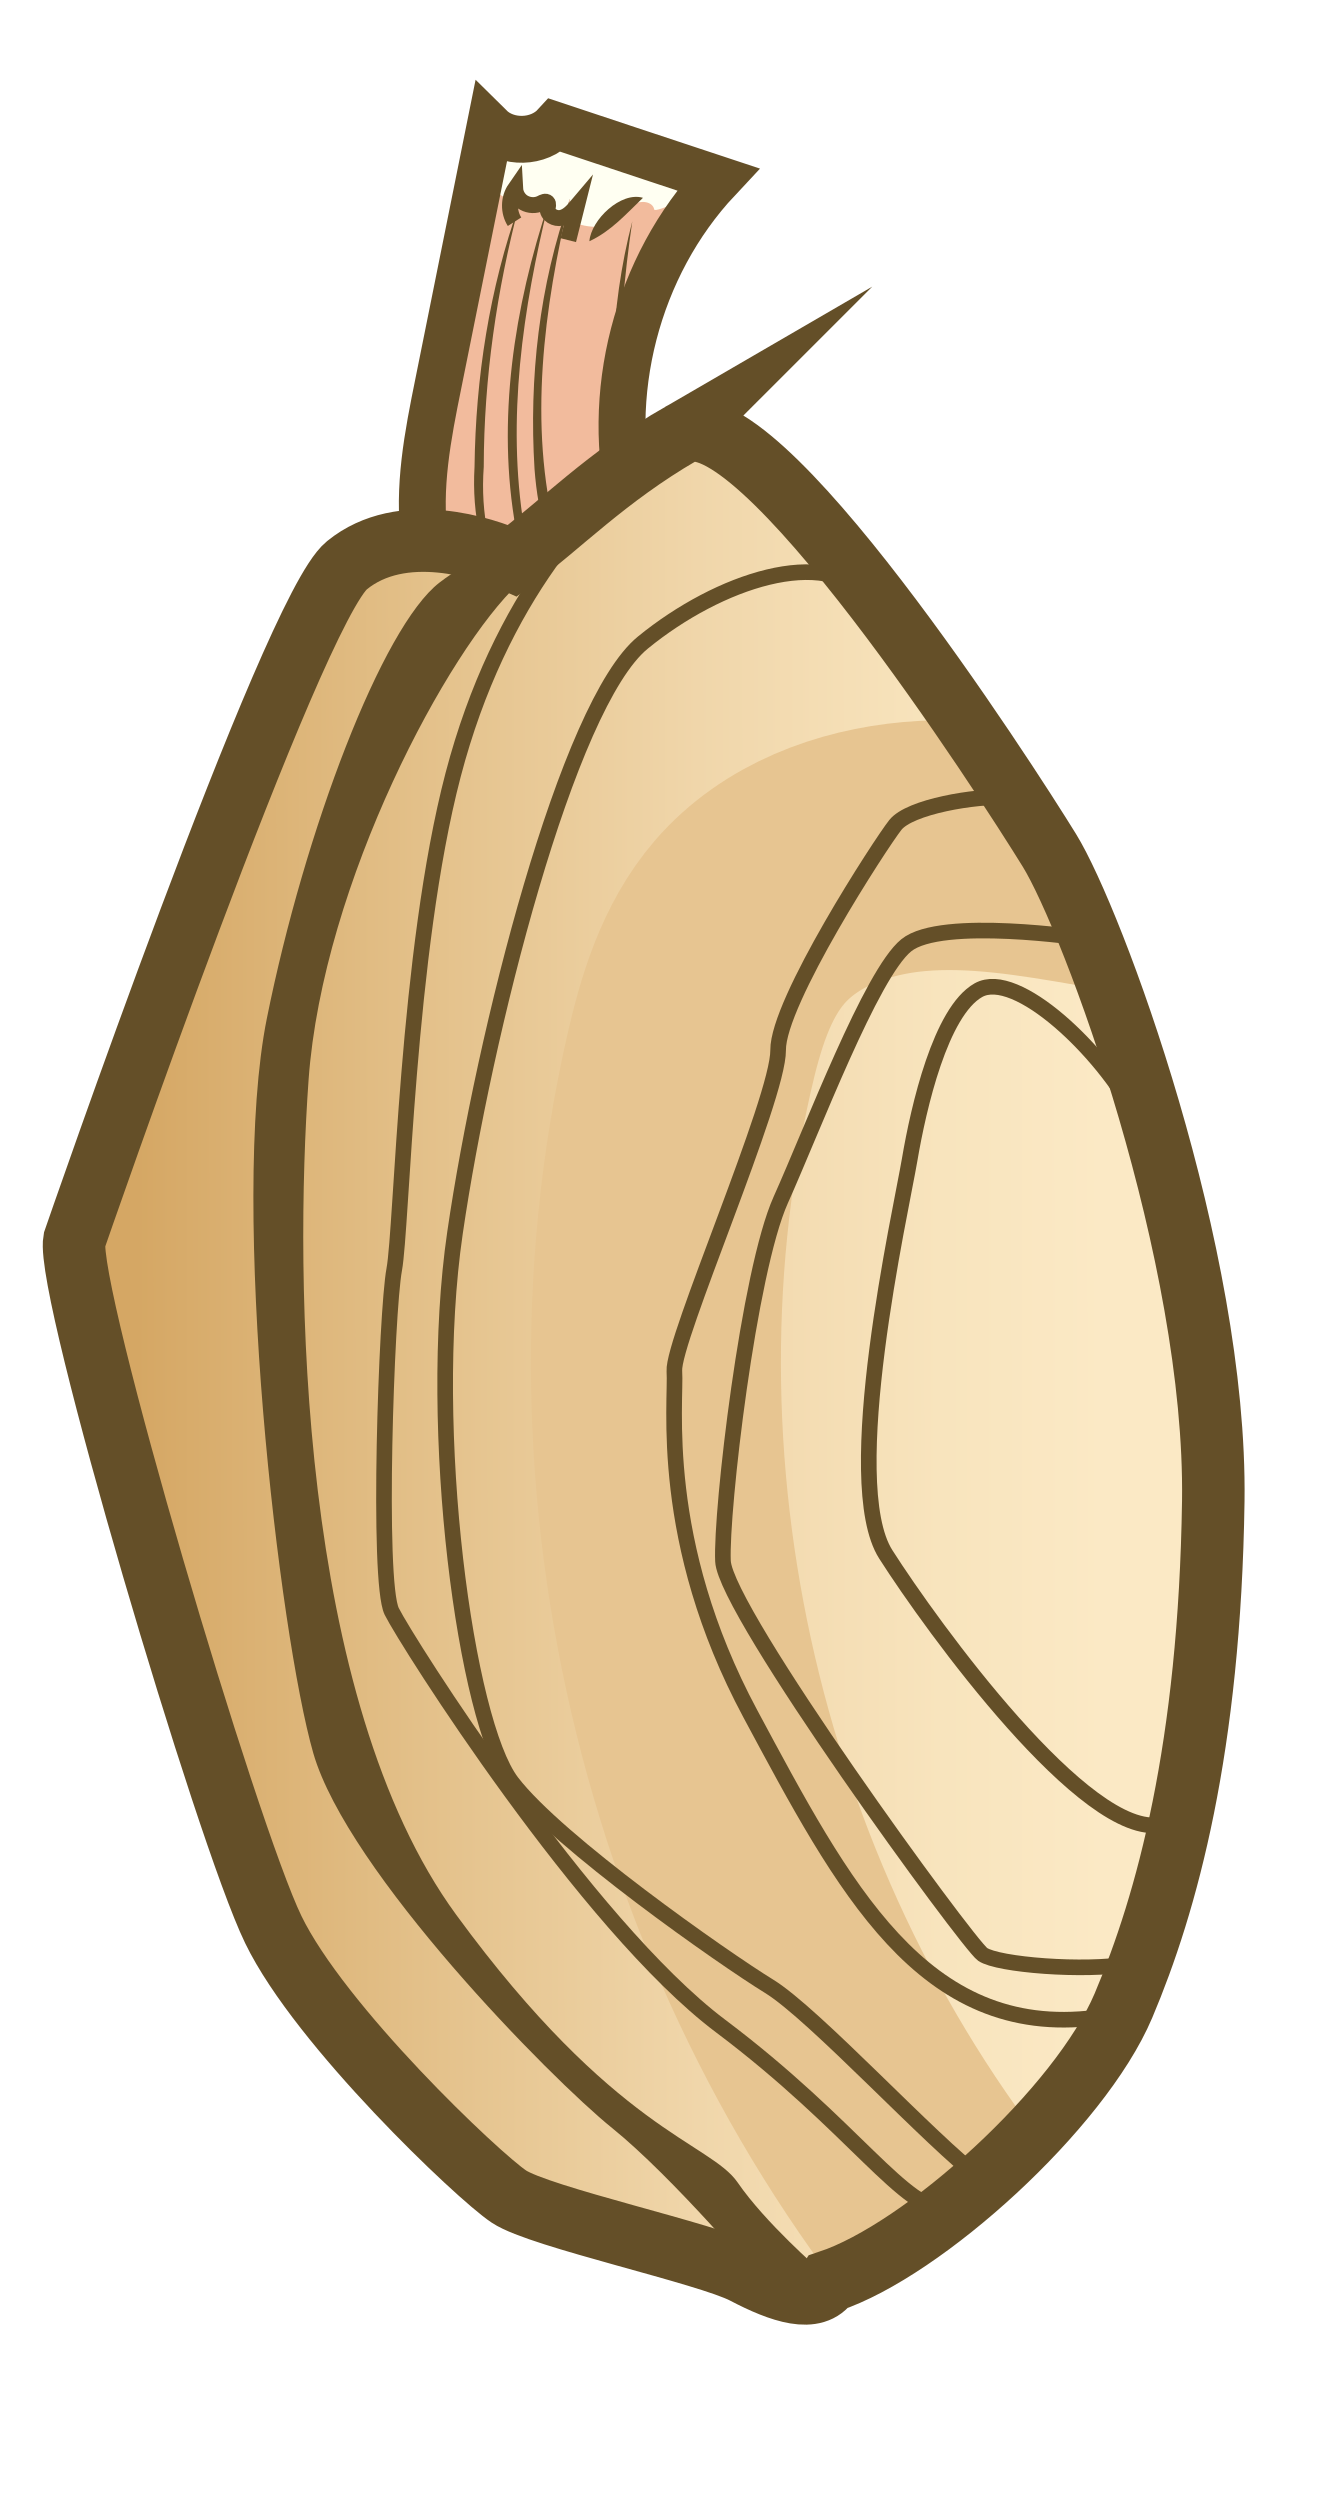
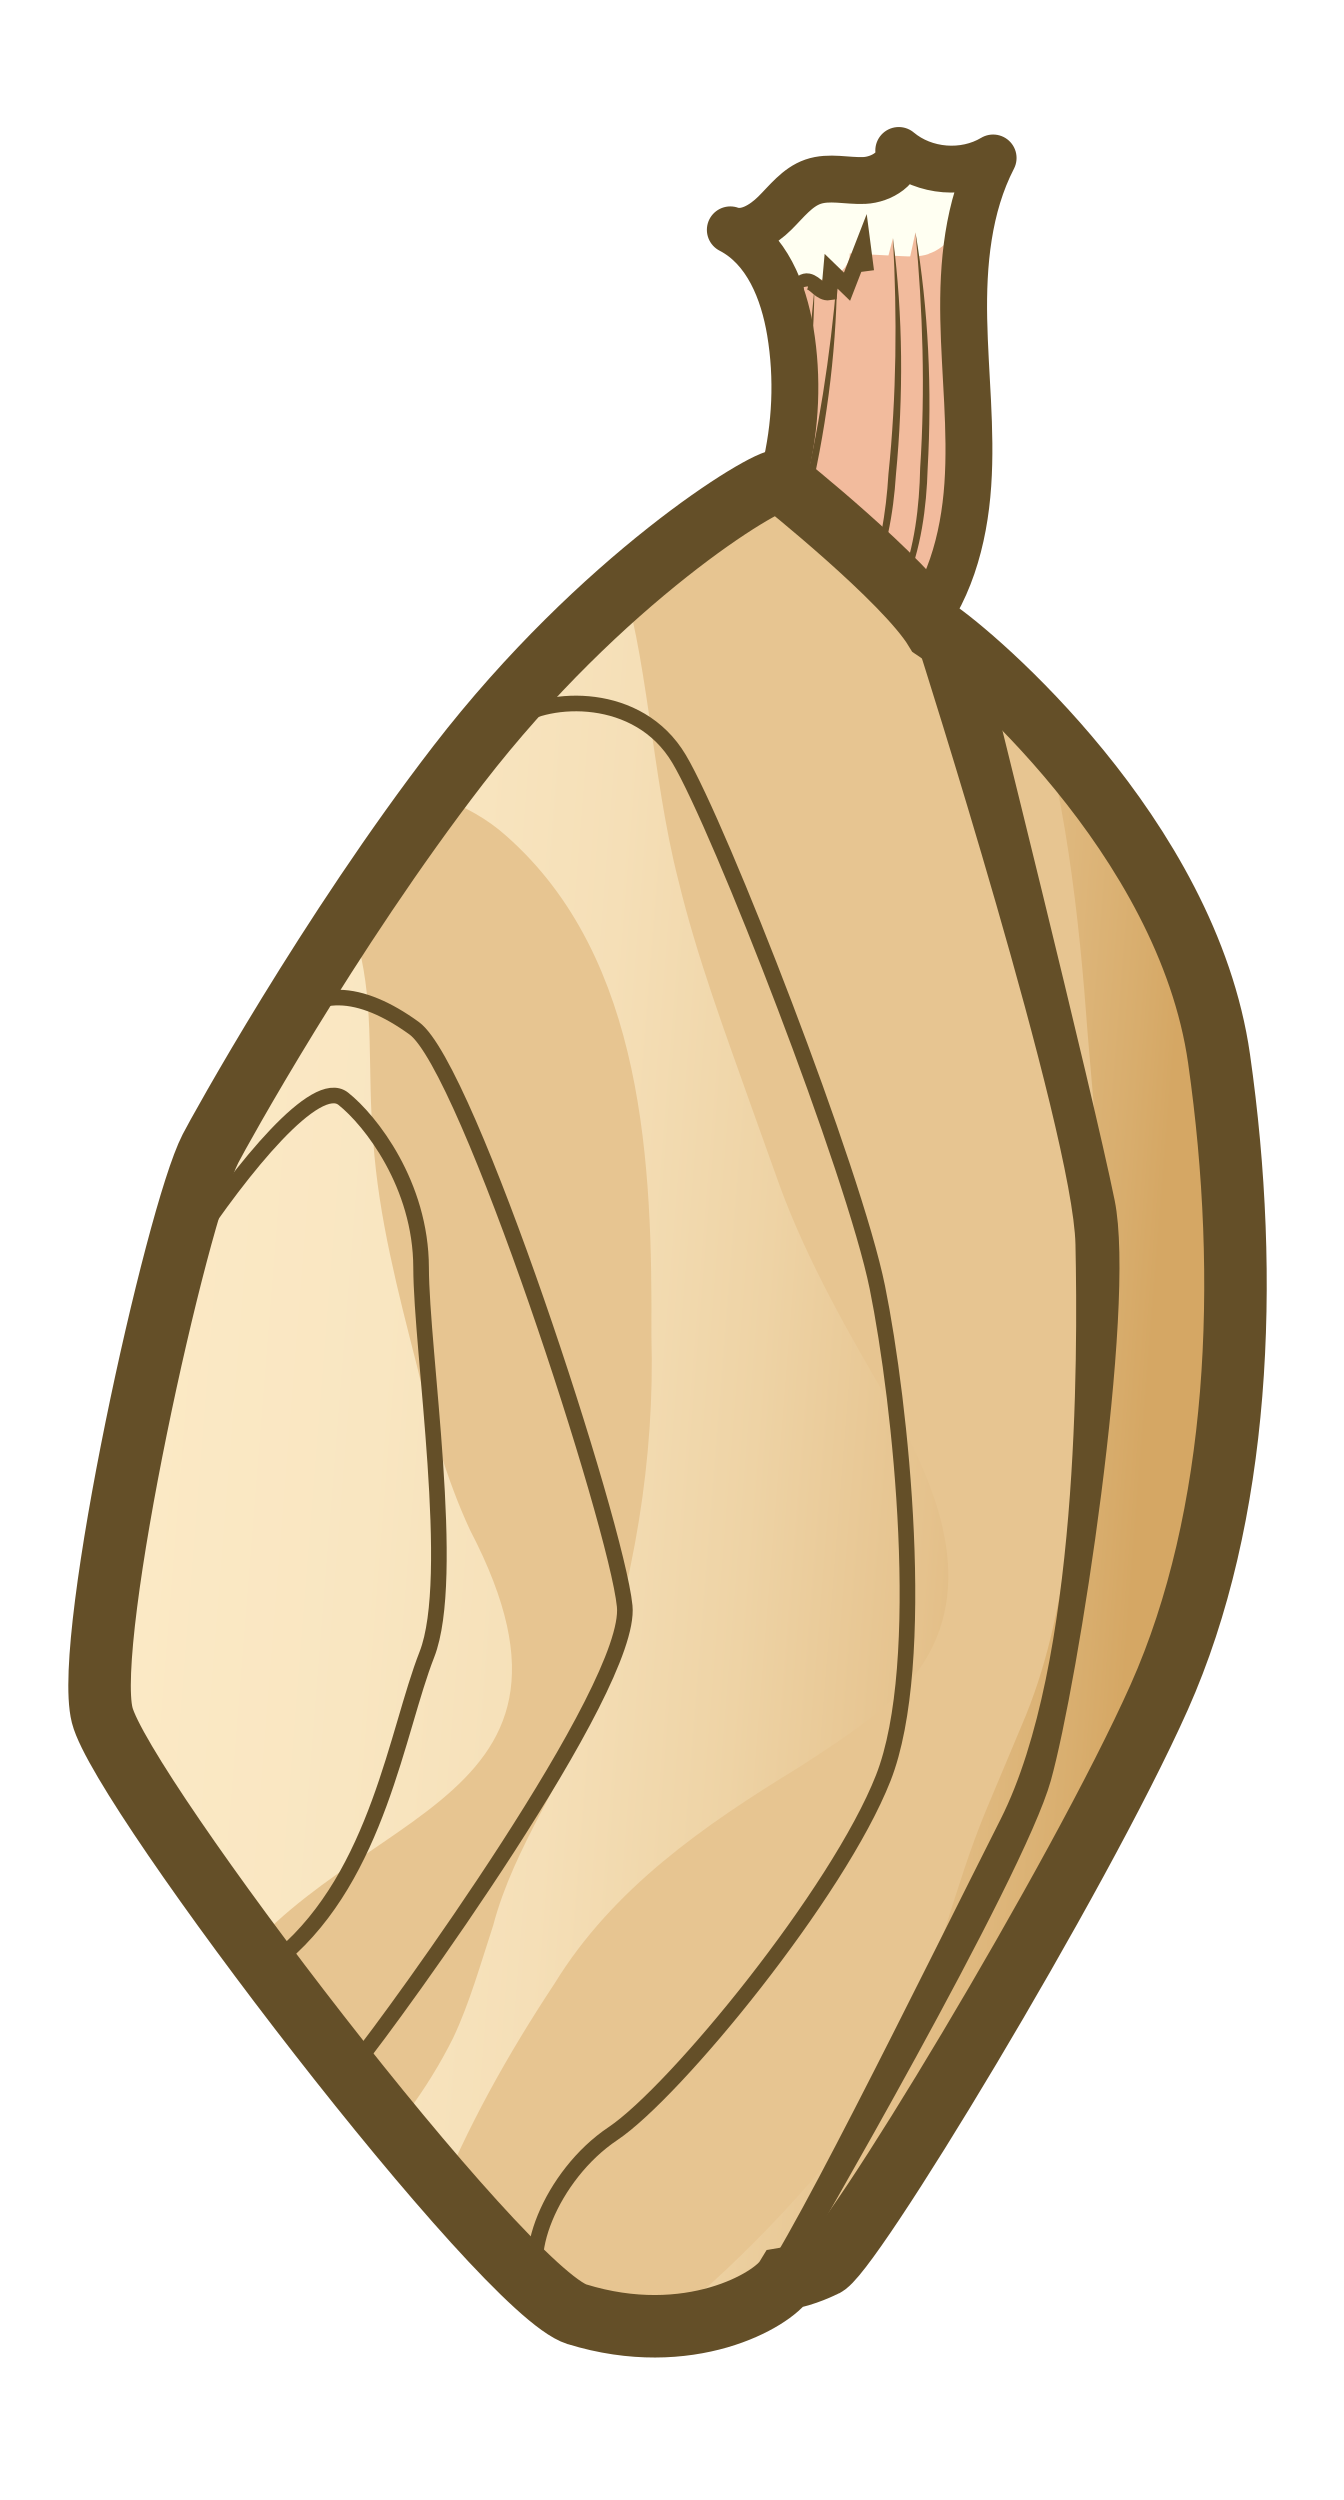
<svg xmlns="http://www.w3.org/2000/svg" id="Layer_1" data-name="Layer 1" viewBox="0 0 86 160">
  <defs>
    <clipPath id="clippath">
-       <path d="m40.47,32.66c-1.86-7.37.27-15.63,5.47-21.18-1.88-.62-3.76-1.25-5.63-1.87-1.59-.53-3.19-1.06-4.78-1.59-1.05,1.15-3.07,1.2-4.17.11-1.1,5.48-2.21,10.95-3.31,16.43-.67,3.3-1.33,6.68-.87,10.01.46,3.34,2.27,6.68,5.34,8.07" fill="#f2bb9d" stroke="#644f28" stroke-miterlimit="10" stroke-width="3" />
+       <path d="m58.34,40.77c2.38-2.61,3.36-6.23,3.6-9.75s-.19-7.06-.26-10.59.26-7.18,1.88-10.32c-1.85,1.11-4.39.91-6.04-.48.18,1.09-1.1,1.87-2.2,1.92s-2.25-.28-3.29.08c-1.01.35-1.69,1.27-2.45,2.02s-1.84,1.41-2.84,1.06c2.33,1.2,3.41,3.93,3.84,6.51.99,5.95-.56,12.27-4.17,17.1" fill="#f2bb9d" stroke="#644f28" stroke-linejoin="round" stroke-width="3" />
    </clipPath>
-     <linearGradient id="linear-gradient" x1="1595" y1="522.39" x2="1634.11" y2="474.4" gradientTransform="translate(-595.33 -1478.65) rotate(50.77)" gradientUnits="userSpaceOnUse">
+     <linearGradient id="linear-gradient" x1="-779.79" y1="-1463.2" x2="-810.69" y2="-1518.98" gradientTransform="translate(1723.64 250.85) rotate(-56.45)" gradientUnits="userSpaceOnUse">
      <stop offset="0" stop-color="#d5a764" />
-       <stop offset=".29" stop-color="#e3c089" />
-       <stop offset=".58" stop-color="#f0d6aa" />
-       <stop offset=".83" stop-color="#f8e4bd" />
+       <stop offset=".04" stop-color="#d8ad6d" />
+       <stop offset=".21" stop-color="#e5c28d" />
+       <stop offset=".39" stop-color="#eed3a5" />
+       <stop offset=".57" stop-color="#f5dfb7" />
+       <stop offset=".77" stop-color="#f9e6c1" />
      <stop offset="1" stop-color="#fbe9c5" />
    </linearGradient>
    <clipPath id="clippath-1">
-       <path d="m43.58,27.76c4.76-2.76,20.8,22.15,23.58,26.66,2.78,4.51,10.71,25.86,10.49,41.65-.23,15.79-2.97,25.72-5.75,32.29-2.78,6.57-12.79,15.64-18.84,17.65-.89,1.4-3.06.69-5.42-.55-2.37-1.24-13.09-3.56-15.07-4.88s-12.1-10.93-15.08-17.09c-2.99-6.15-13.3-40.94-12.73-44.12,0,0,13.91-40.31,17.44-43.19,3.53-2.88,8.83-1.1,10.61-.3,2.96-2.19,6.02-5.37,10.78-8.13Z" fill="url(#linear-gradient)" stroke="#644f28" stroke-miterlimit="10" stroke-width="4" />
+       <path d="m36.94,148.12c-4.77-1.48-29.16-33.45-30.4-38.35s4.72-31.95,6.93-36.26c.53-1.04,7.58-13.82,15.86-24.56,9.17-11.89,19.64-18.3,20.62-18.2,0,0,7.97,6.35,9.91,9.55,2.44,1.62,16.13,13.22,18.16,27.46,2.03,14.24,1.31,29.33-3.83,40.86s-20.09,36.22-21.47,36.4c0,0-1.19.61-2.43.81-.83,1.36-6.18,4.5-13.37,2.28Z" fill="url(#linear-gradient)" stroke="#644f28" stroke-miterlimit="10" stroke-width="4" />
    </clipPath>
  </defs>
  <g>
    <g>
-       <path d="m40.47,32.66c-1.86-7.37.27-15.63,5.47-21.18-1.88-.62-3.76-1.25-5.63-1.87-1.59-.53-3.19-1.06-4.78-1.59-1.05,1.15-3.07,1.2-4.17.11-1.1,5.48-2.21,10.95-3.31,16.43-.67,3.3-1.33,6.68-.87,10.01.46,3.34,2.27,6.68,5.34,8.07" fill="#f2bb9d" />
+       <path d="m58.34,40.77c2.38-2.61,3.36-6.23,3.6-9.75s-.19-7.06-.26-10.59.26-7.18,1.88-10.32c-1.85,1.11-4.39.91-6.04-.48.18,1.09-1.1,1.87-2.2,1.92s-2.25-.28-3.29.08c-1.01.35-1.69,1.27-2.45,2.02s-1.84,1.41-2.84,1.06c2.33,1.2,3.41,3.93,3.84,6.51.99,5.95-.56,12.27-4.17,17.1" fill="#f2bb9d" />
      <g clip-path="url(#clippath)">
-         <path d="m41.87,13.4c-.11-.52-.88-.6-1.33-.31s-.74.78-1.18,1.08c-.9.62-2.12.29-3.15-.07-.8-.27-1.61-.55-2.41-.82-1.02-.35-2.13-.78-2.61-1.74-.28.31-.57.61-.85.92-1.08-1.67-2.16-3.34-3.24-5-.38-.58-.77-1.23-.68-1.91.16-1.21,1.63-1.7,2.84-1.84,5.27-.64,10.73.34,15.45,2.78,1.23.63,2.55,1.61,2.53,2.99-.03,1.43-1.38,2.18-2.46,2.81-.33.2-2.86,1.35-2.91,1.12Z" fill="#fffff2" stroke-width="0" />
+         <path d="m59.42,16.26c-.57.19-1.18.16-1.78.13-1.09-.06-2.18-.11-3.26-.17.03.65-.47,1.22-1.07,1.48s-1.26.26-1.91.26c-2.38,0-5.08-.14-6.6-1.97-1.3-1.56-1.23-3.96-.21-5.73,1.01-1.76,2.79-2.97,4.65-3.78,4.41-1.92,9.64-1.88,14.02.11.85.38,1.68.85,2.29,1.55,1.5,1.73.63,3.79-1.26,4.61-.83.36-1.51.58-2.21,1.2-.87.79-1.47,1.9-2.64,2.29Z" fill="#fffff2" stroke-width="0" />
        <g>
-           <path d="m33.23,13.1c-1.68,5.44-2.54,11.13-2.57,16.91-.01,2.25.11,4.55,1.06,6.76,1.22,2.83,3.81,5.36,7.01,6.85" fill="#f2bb9d" stroke-width="0" />
-           <path d="m33.23,13.1c-1.44,5.48-2.26,11.12-2.27,16.78-.44,6.02,2.38,11.01,7.78,13.74-5.81-2.38-8.73-7.56-8.37-13.74.07-5.69.95-11.41,2.86-16.78h0Z" fill="#644f28" stroke-width="0" />
+           <path d="m58.59,14.87c.72,5.46.87,10.99.45,16.44-.16,2.12-.42,4.26-1.23,6.15-1.04,2.42-2.98,4.28-5.26,5.03" fill="#f2bb9d" stroke-width="0" />
+           <path d="m58.59,14.87c.84,4.99,1.06,10.07.78,15.12-.14,4.93-1.42,10.93-6.82,12.51,5.13-1.9,6.24-7.67,6.34-12.54.33-5.03.17-10.07-.3-15.09h0Z" fill="#644f28" stroke-width="0" />
        </g>
        <g>
-           <path d="m35.11,13c-1.62,5.26-2.39,10.79-2.3,16.42.04,2.19.22,4.44,1.25,6.61,1.32,2.78,4.06,5.31,7.41,6.82" fill="#f2bb9d" stroke-width="0" />
-           <path d="m35.11,13c-1.65,6.73-2.7,13.86-1.57,20.74.94,4.12,4.24,7.23,7.93,9.12-3.87-1.57-7.47-4.77-8.45-8.99-1.26-6.94-.11-14.24,2.09-20.87h0Z" fill="#644f28" stroke-width="0" />
+           <path d="m57.15,15.24c.51,5.48.44,11.02-.19,16.45-.25,2.11-.59,4.25-1.47,6.1-1.13,2.38-3.15,4.16-5.45,4.83" fill="#f2bb9d" stroke-width="0" />
+           <path d="m57.15,15.24c.65,5.02.67,10.11.19,15.14-.31,4.89-1.87,10.9-7.3,12.24,5.2-1.7,6.53-7.42,6.82-12.28.52-5.01.56-10.06.29-15.09h0Z" fill="#644f28" stroke-width="0" />
        </g>
        <g>
-           <path d="m36.46,12.74c-1.61,5.26-2.28,10.82-1.99,16.52.11,2.21.39,4.49,1.6,6.72,1.56,2.86,4.67,5.5,8.42,7.14" fill="#f2bb9d" stroke-width="0" />
-           <path d="m36.46,12.74c-1.65,6.94-2.66,14.46-.87,21.44,1.45,4.12,5.08,7.02,8.91,8.94-4.02-1.59-7.94-4.53-9.45-8.75-.5-1.41-.73-2.89-.84-4.35-.36-5.83.3-11.77,2.26-17.28h0Z" fill="#644f28" stroke-width="0" />
+           <path d="m51.33,17.55c.51,5.48.44,11.02-.19,16.45-.25,2.11-.59,4.25-1.47,6.1-1.13,2.38-3.15,4.16-5.45,4.83" fill="#f2bb9d" stroke-width="0" />
+           <path d="m51.33,17.55c.65,5.02.67,10.11.19,15.14-.31,4.89-1.87,10.9-7.3,12.24,5.2-1.7,6.53-7.42,6.82-12.28.52-5.01.56-10.06.29-15.09h0Z" fill="#644f28" stroke-width="0" />
        </g>
        <g>
-           <path d="m40.47,14.14c-1.15,5.39-1.32,10.98-.53,16.63.31,2.19.78,4.44,2.18,6.56,1.8,2.71,5.14,5.07,9.02,6.38" fill="#f2bb9d" stroke-width="0" />
-           <path d="m40.47,14.14c-1.03,7.06-1.38,14.64,1.01,21.44,1.81,3.98,5.68,6.54,9.66,8.13-4.14-1.23-8.31-3.82-10.18-7.89-.62-1.36-.99-2.81-1.22-4.26-.87-5.78-.74-11.75.73-17.41h0Z" fill="#644f28" stroke-width="0" />
+           <path d="m53.57,17.89c-.27,5.36-1.09,10.7-2.45,15.85-.53,2-1.15,4.02-2.26,5.69-1.42,2.14-3.61,3.59-5.92,3.91" fill="#f2bb9d" stroke-width="0" />
+           <path d="m53.57,17.89c-.06,4.93-.74,9.85-1.9,14.64-.97,4.68-3.3,10.27-8.73,10.81,5.26-.92,7.32-6.27,8.27-10.92,1.19-4.77,1.92-9.63,2.35-14.53h0Z" fill="#644f28" stroke-width="0" />
+         </g>
+         <g>
+           <path d="m52.12,18.61c-.27,5.36-1.09,10.7-2.45,15.85-.53,2-1.15,4.02-2.26,5.69-1.42,2.14-3.61,3.59-5.92,3.91" fill="#f2bb9d" stroke-width="0" />
+           <path d="m52.12,18.61c-.07,4.93-.74,9.85-1.9,14.64-.97,4.68-3.3,10.27-8.73,10.81,5.26-.92,7.32-6.27,8.27-10.92,1.19-4.77,1.92-9.63,2.35-14.53h0Z" fill="#644f28" stroke-width="0" />
        </g>
      </g>
-       <path d="m40.47,32.66c-1.86-7.37.27-15.63,5.47-21.18-1.88-.62-3.76-1.25-5.63-1.87-1.59-.53-3.19-1.06-4.78-1.59-1.05,1.15-3.07,1.2-4.17.11-1.1,5.48-2.21,10.95-3.31,16.43-.67,3.3-1.33,6.68-.87,10.01.46,3.34,2.27,6.68,5.34,8.07" fill="none" stroke="#644f28" stroke-miterlimit="10" stroke-width="3" />
+       <path d="m58.34,40.77c2.38-2.61,3.36-6.23,3.6-9.75s-.19-7.06-.26-10.59.26-7.18,1.88-10.32c-1.85,1.11-4.39.91-6.04-.48.18,1.09-1.1,1.87-2.2,1.92s-2.25-.28-3.29.08c-1.01.35-1.69,1.27-2.45,2.02s-1.84,1.41-2.84,1.06c2.33,1.2,3.41,3.93,3.84,6.51.99,5.95-.56,12.27-4.17,17.1" fill="none" stroke="#644f28" stroke-linejoin="round" stroke-width="3" />
    </g>
-     <path d="m41.15,12.66c-1.09,1.04-2.02,2.12-3.43,2.78.11-1.37,2.01-3.2,3.43-2.78h0Z" fill="#644f28" stroke-width="0" />
-     <path d="m36.37,15.37l.55-2.19c-.27.32-.57.66-.98.76s-.93-.19-.89-.61c.01-.13.07-.28-.02-.37-.1-.11-.28-.02-.41.05-.34.17-.75.15-1.08-.03s-.55-.54-.57-.91c-.43.62-.44,1.49-.04,2.12" fill="none" stroke="#644f28" stroke-miterlimit="10" stroke-width="1.02" />
+     <path d="m55.43,17.36l-.21-1.62c-.34.87-.67,1.74-1.01,2.61-.34-.33-.68-.66-1.02-.99-.04.45-.08.9-.12,1.35-.26.04-.5-.12-.7-.29s-.4-.36-.65-.41-.57.15-.52.41" fill="none" stroke="#644f28" stroke-miterlimit="10" stroke-width="1.02" />
  </g>
  <g>
    <g>
-       <path d="m43.58,27.76c4.76-2.76,20.8,22.15,23.58,26.66,2.78,4.51,10.71,25.86,10.49,41.65-.23,15.79-2.97,25.72-5.75,32.29-2.78,6.57-12.79,15.64-18.84,17.65-.89,1.4-3.06.69-5.42-.55-2.37-1.24-13.09-3.56-15.07-4.88s-12.1-10.93-15.08-17.09c-2.99-6.15-13.3-40.94-12.73-44.12,0,0,13.91-40.31,17.44-43.19,3.53-2.88,8.83-1.1,10.61-.3,2.96-2.19,6.02-5.37,10.78-8.13Z" fill="url(#linear-gradient)" />
+       <path d="m36.94,148.12c-4.77-1.48-29.16-33.45-30.4-38.35s4.72-31.95,6.93-36.26c.53-1.04,7.58-13.82,15.86-24.56,9.17-11.89,19.64-18.3,20.62-18.2,0,0,7.97,6.35,9.91,9.55,2.44,1.62,16.13,13.22,18.16,27.46,2.03,14.24,1.31,29.33-3.83,40.86s-20.09,36.22-21.47,36.4c0,0-1.19.61-2.43.81-.83,1.36-6.18,4.5-13.37,2.28Z" fill="url(#linear-gradient)" />
      <g clip-path="url(#clippath-1)">
-         <path d="m70.31,55.17c-3.9-.67-7.86-1.34-11.8-.99-3.94.35-7.94,1.83-10.53,4.83-2.18,2.53-3.16,5.86-3.9,9.12-6.08,26.9,1.25,56.49,19.18,77.44,2.33,2.72,4.9,5.36,8.14,6.88,3.24,1.52,7.29,1.74,10.27-.25" fill="none" stroke="#e7c591" stroke-miterlimit="10" stroke-width="16" />
+         <path d="m5.51,149.25c.68-7.87,3.88-14.83,8.06-21.28,7.29-12.36,26.14-11.57,16.52-30.03-1.55-3.33-2.56-6.99-3.41-10.54-1.21-4.74-2.45-9.48-2.79-14.34-.4-4.63.09-8.43-.94-12.51-1.11-2.65-3.66-4.91-6.85-4.49,0,0-1.06-1.2-1.06-1.2,2.99-6.43,12.66-5.58,17.34-1.38,8.93,7.86,9.37,21.21,9.31,32.04.23,7.86-1.13,15.77-3.66,23.26-1.78,5.04-5.11,9.29-6.47,14.46-.8,2.43-1.5,4.95-2.56,7.19-3.32,6.66-8.98,11.79-15.03,16.04-2.16,1.41-4.43,2.74-7.16,3.73l-1.28-.96h0Z" fill="#e7c591" stroke-width="0" />
+         <path d="m24.05,156.92c.93-11.13,5.45-20.92,11.44-29.97,3.73-6.08,9.56-10.13,15.62-13.83,3.1-2.01,5.97-3.87,7.67-6.22,3.81-5.32,1.25-11.7-1.8-17.01-2.6-4.43-5.32-9.18-7.1-14.06,0,0-1.74-4.86-1.74-4.86-1.72-4.86-3.53-9.68-4.74-14.69-1.67-6.5-2.02-14.97-3.79-19.68-.56-1.82-1.97-4.05-3.78-5.9-2.05-1.99-4.15-3.76-7.39-3.69,0,0-1.45-1.82-1.45-1.82.49-1.02,1.21-2,2.09-2.76,6.89-5.39,16.93-3.47,23.69,1.34,13.32,9.91,15.74,27.28,16.85,42.51,0,0,.44,5.15.44,5.15.41,5.39-.08,10.44-.59,15.97-.78,7.63-.97,15.81-4.08,23.02,0,0-2.25,5.36-2.25,5.36-2.1,5.01-3.2,10.48-5.49,15.28-1.46,3.18-3.45,5.96-5.72,8.52-4.61,5.27-9.76,9.91-15.76,13.72-3.1,1.92-6.35,3.73-10.26,5.03l-1.84-1.42h0Z" fill="#e7c591" stroke-width="0" />
      </g>
-       <path d="m43.58,27.76c4.76-2.76,20.8,22.15,23.58,26.66,2.78,4.51,10.71,25.86,10.49,41.65-.23,15.79-2.97,25.72-5.75,32.29-2.78,6.57-12.79,15.64-18.84,17.65-.89,1.4-3.06.69-5.42-.55-2.37-1.24-13.09-3.56-15.07-4.88s-12.1-10.93-15.08-17.09c-2.99-6.15-13.3-40.94-12.73-44.12,0,0,13.91-40.31,17.44-43.19,3.53-2.88,8.83-1.1,10.61-.3,2.96-2.19,6.02-5.37,10.78-8.13Z" fill="none" stroke="#644f28" stroke-miterlimit="10" stroke-width="4" />
+       <path d="m36.94,148.12c-4.77-1.48-29.16-33.45-30.4-38.35s4.72-31.95,6.93-36.26c.53-1.04,7.58-13.82,15.86-24.56,9.17-11.89,19.64-18.3,20.62-18.2,0,0,7.97,6.35,9.91,9.55,2.44,1.62,16.13,13.22,18.16,27.46,2.03,14.24,1.31,29.33-3.83,40.86s-20.09,36.22-21.47,36.4c0,0-1.19.61-2.43.81-.83,1.36-6.18,4.5-13.37,2.28Z" fill="none" stroke="#644f28" stroke-miterlimit="10" stroke-width="4" />
    </g>
-     <path d="m33.2,37.34c-4.48,4.16-12.54,19.12-13.45,31.76s-.68,39.6,9.45,53.45c10.13,13.85,16.24,14.56,18.01,17.13,1.77,2.58,5.25,5.6,5.25,5.6l-3.76.73s-5.6-6.65-9.53-9.82-16.93-16.39-19.12-23.99c-2.18-7.6-5.39-35.01-2.97-47.03s7.37-25.04,11.04-27.88c4.39-3.39,5.07.05,5.07.05Z" fill="#644f28" stroke-width="0" />
+     <path d="m58.8,41.5s9.88,30.96,10.03,38.15.22,26.84-4.79,36.78c-5.02,9.94-14.48,29.28-16.14,30.43-1.66,1.15,3.43-2.27,3.43-2.27,0,0,14.17-24.35,15.92-30.62s5.49-30.24,4.09-37.14-8.22-34.25-8.22-34.25" fill="#644f28" stroke-width="0" />
    <g>
-       <path d="m72.75,71.46c-2.2-4.21-7.71-9.45-10.13-8.09s-3.83,7.48-4.4,10.84c-.57,3.36-4.48,20.64-1.53,25.27,2.95,4.63,12.86,18.29,17.64,17.29" fill="none" stroke="#644f28" stroke-miterlimit="10" />
-       <path d="m72.29,125.69c-2.9.51-8.44.06-9.4-.61s-16.48-21.96-16.62-25.17,1.64-18.53,3.7-23.12,5.79-14.47,8.03-16.29c2.24-1.83,11.45-.44,11.45-.44" fill="none" stroke="#644f28" stroke-miterlimit="10" />
-       <path d="m64.55,51.02c-2.16-.1-6.33.61-7.25,1.78-.92,1.16-7.53,11.33-7.5,14.41s-6.78,18.59-6.64,20.54c.14,1.95-1.09,10.84,4.86,21.93,5.95,11.09,11.01,20.84,22.1,19.45" fill="none" stroke="#644f28" stroke-miterlimit="10" />
-       <path d="m62.8,139.44c-3.18-2.37-10.68-10.54-13.58-12.32-2.9-1.78-13.55-9.24-16.47-13.07-2.92-3.83-5.49-22.45-3.63-35.15,1.85-12.7,7.18-33.83,12.03-37.78,4.85-3.96,11.69-6.23,14.43-2.88" fill="none" stroke="#644f28" stroke-miterlimit="10" />
-       <path d="m42.52,28.61c-4.53,3.08-10.55,9.65-13.52,20.98-2.97,11.33-3.27,28.98-3.77,31.66-.5,2.69-1.1,19.96-.16,21.88.95,1.92,12.45,20.07,21.04,26.53,8.58,6.45,11.8,11.91,14.55,11.73" fill="none" stroke="#644f28" stroke-miterlimit="10" />
+       <path d="m12.09,79.89c3.46-5.22,8.14-10.95,9.88-9.57s4.97,5.5,4.98,10.81,2.29,19.86.37,24.76-3.13,14.05-9.25,19.27" fill="none" stroke="#644f28" stroke-miterlimit="10" />
+       <path d="m22.79,132.04c2.44-3.02,17.71-24.04,17.19-29.25s-10.04-34.49-13.47-36.98c-3.43-2.49-6.54-2.79-8.48.12" fill="none" stroke="#644f28" stroke-miterlimit="10" />
+       <path d="m32.99,46.04c2.09-1.49,7.86-1.86,10.47,2.53,2.61,4.38,11.19,26.42,12.69,33.82s3.27,24.04.38,31.4c-2.89,7.36-13.33,20.1-17.3,22.76-3.98,2.66-6.16,8.29-4.32,10.17" fill="none" stroke="#644f28" stroke-miterlimit="10" />
    </g>
  </g>
</svg>
